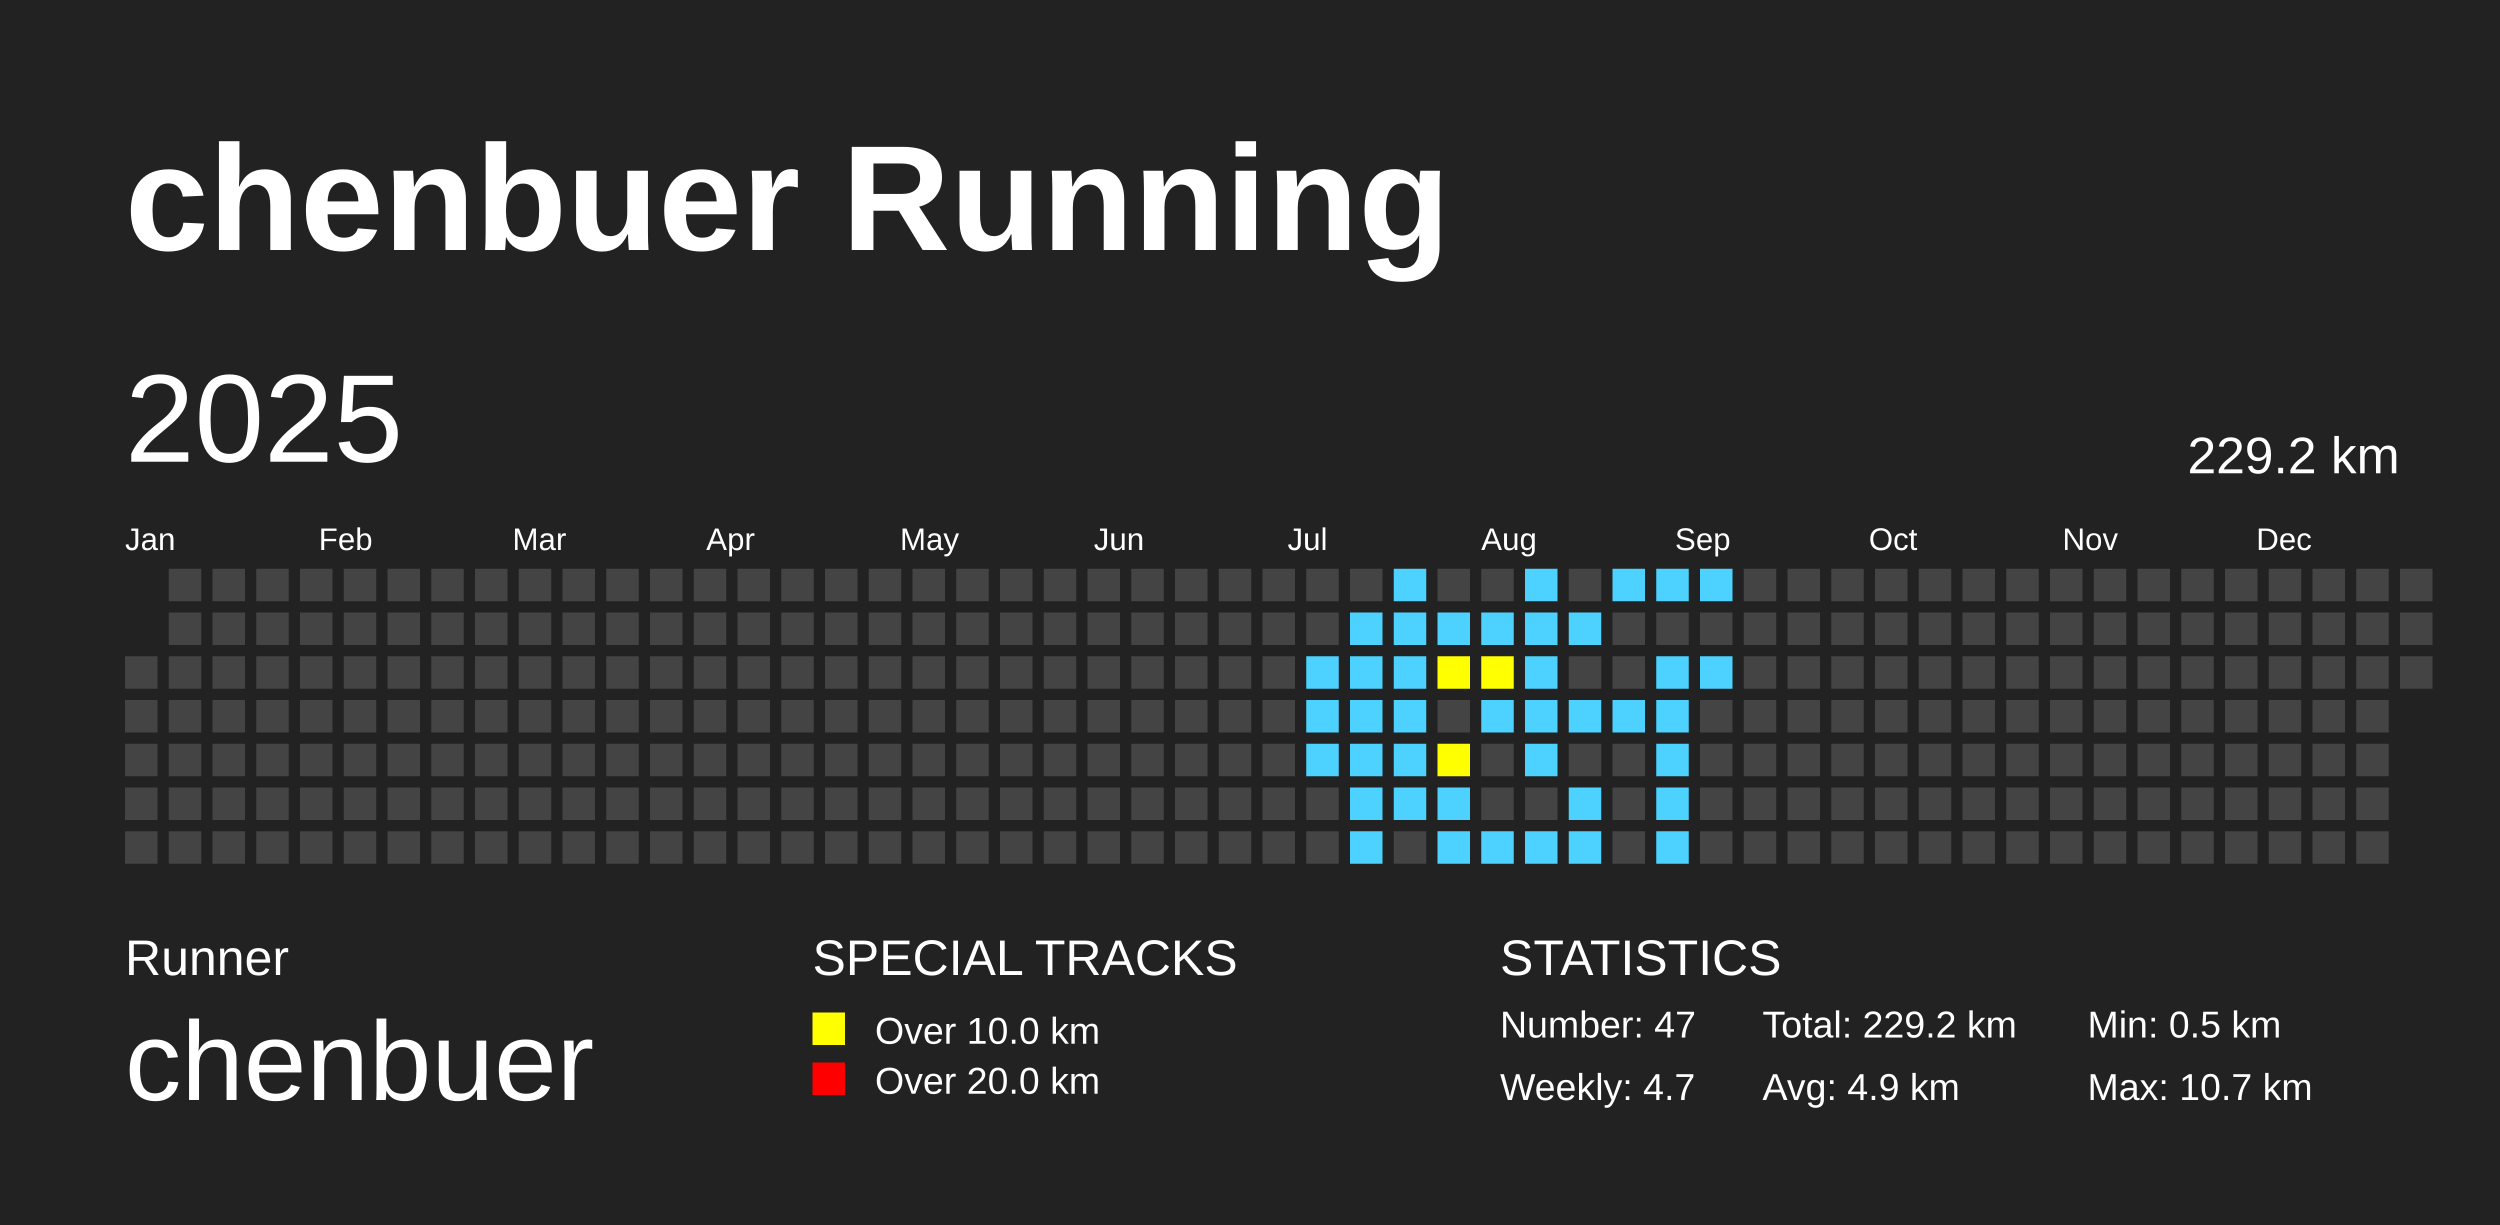
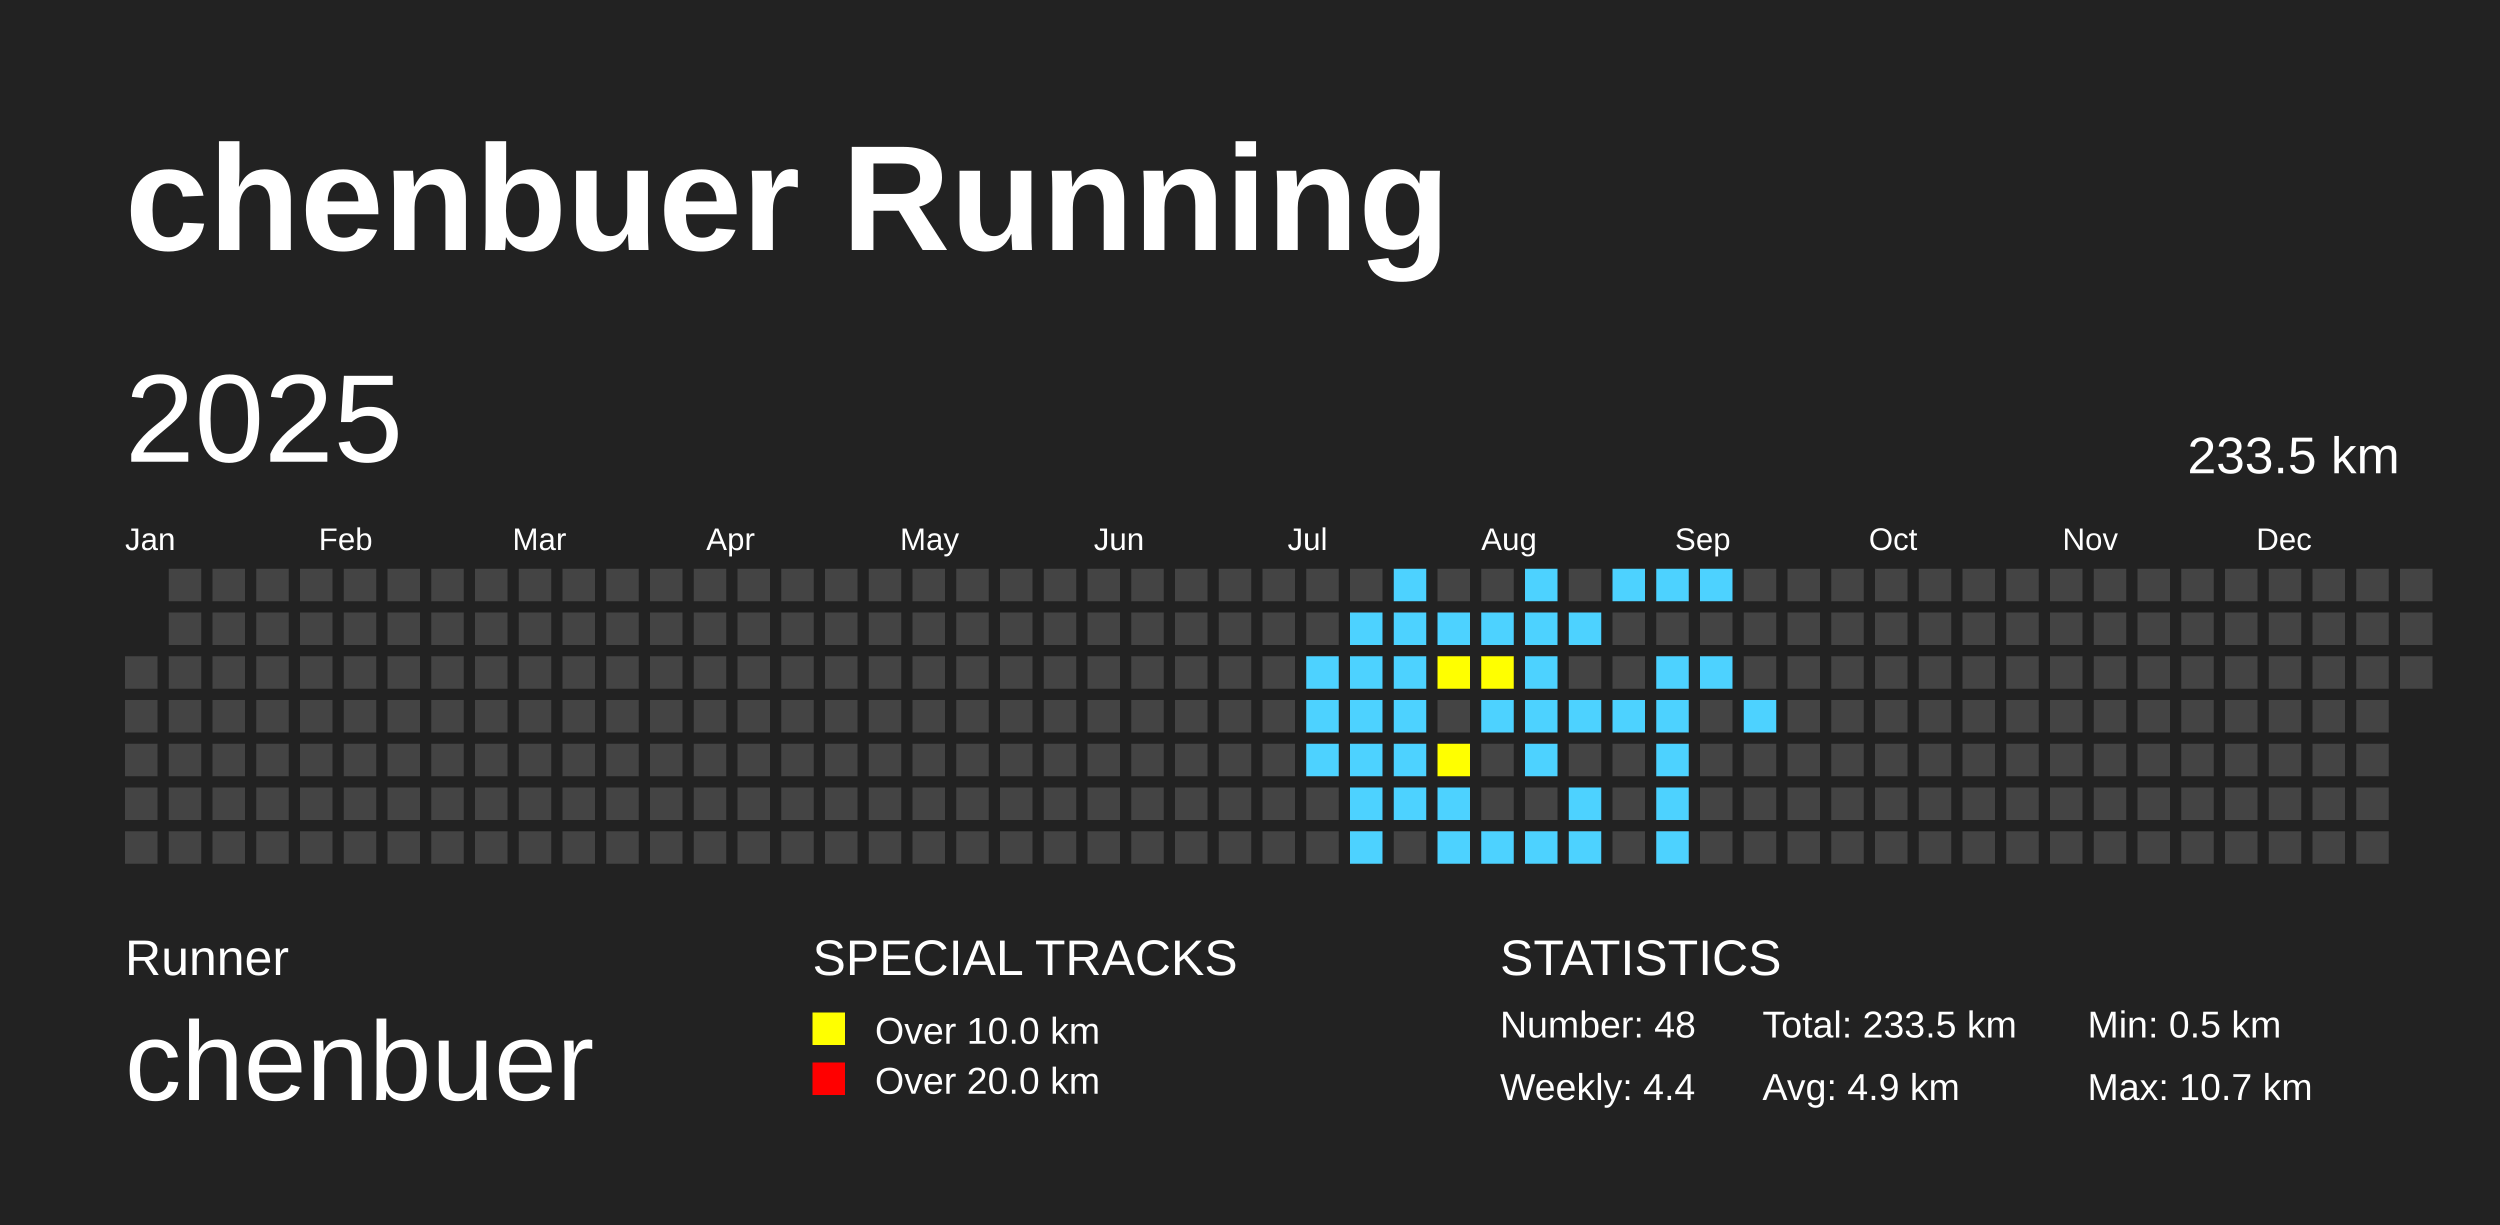
<svg xmlns="http://www.w3.org/2000/svg" baseProfile="full" height="98mm" version="1.1" viewBox="0,0,200,98" width="200mm">
  <defs />
  <rect fill="#222222" height="98" width="200" x="0" y="0" />
  <text fill="#FFFFFF" style="font-size:12px; font-family:Arial; font-weight:bold;" x="10" y="20">chenbuer Running</text>
  <text fill="#FFFFFF" style="font-size:4px; font-family:Arial" x="10" y="78">Runner</text>
  <text fill="#FFFFFF" style="font-size:9px; font-family:Arial" x="10" y="88">chenbuer</text>
  <text fill="#FFFFFF" style="font-size:4px; font-family:Arial" x="65" y="78">SPECIAL TRACKS</text>
  <rect fill="yellow" height="2.6" width="2.6" x="65" y="81" />
  <text fill="#FFFFFF" style="font-size:3px; font-family:Arial" x="70" y="83.5">Over 10.0 km</text>
  <rect fill="red" height="2.6" width="2.6" x="65" y="85" />
  <text fill="#FFFFFF" style="font-size:3px; font-family:Arial" x="70" y="87.5">Over 20.0 km</text>
  <text fill="#FFFFFF" style="font-size:4px; font-family:Arial" x="120" y="78">STATISTICS</text>
-   <text fill="#FFFFFF" style="font-size:3px; font-family:Arial" x="120" y="83">Number: 47</text>
-   <text fill="#FFFFFF" style="font-size:3px; font-family:Arial" x="120" y="88">Weekly: 4.7</text>
-   <text fill="#FFFFFF" style="font-size:3px; font-family:Arial" x="141" y="83">Total: 229.2 km</text>
+   <text fill="#FFFFFF" style="font-size:3px; font-family:Arial" x="120" y="83">Number: 48</text>
+   <text fill="#FFFFFF" style="font-size:3px; font-family:Arial" x="120" y="88">Weekly: 4.4</text>
+   <text fill="#FFFFFF" style="font-size:3px; font-family:Arial" x="141" y="83">Total: 233.5 km</text>
  <text fill="#FFFFFF" style="font-size:3px; font-family:Arial" x="141" y="88">Avg: 4.9 km</text>
  <text fill="#FFFFFF" style="font-size:3px; font-family:Arial" x="167" y="83">Min: 0.5 km</text>
  <text fill="#FFFFFF" style="font-size:3px; font-family:Arial" x="167" y="88">Max: 10.7 km</text>
  <text dominant-baseline="hanging" fill="#FFFFFF" style="font-size:10.0px; font-family:Arial;" x="10" y="30">2025</text>
-   <text dominant-baseline="hanging" fill="#FFFFFF" style="font-size:4.125px; font-family:Arial;" x="175" y="35">229.2 km</text>
+   <text dominant-baseline="hanging" fill="#FFFFFF" style="font-size:4.125px; font-family:Arial;" x="175" y="35">233.5 km</text>
  <text fill="#FFFFFF" style="font-size:2.5px; font-family:Arial" x="10.0" y="44">Jan</text>
  <text fill="#FFFFFF" style="font-size:2.5px; font-family:Arial" x="25.5" y="44">Feb</text>
  <text fill="#FFFFFF" style="font-size:2.5px; font-family:Arial" x="41.0" y="44">Mar</text>
  <text fill="#FFFFFF" style="font-size:2.5px; font-family:Arial" x="56.5" y="44">Apr</text>
  <text fill="#FFFFFF" style="font-size:2.5px; font-family:Arial" x="72.0" y="44">May</text>
  <text fill="#FFFFFF" style="font-size:2.5px; font-family:Arial" x="87.5" y="44">Jun</text>
  <text fill="#FFFFFF" style="font-size:2.5px; font-family:Arial" x="103.0" y="44">Jul</text>
  <text fill="#FFFFFF" style="font-size:2.5px; font-family:Arial" x="118.5" y="44">Aug</text>
  <text fill="#FFFFFF" style="font-size:2.5px; font-family:Arial" x="134.0" y="44">Sep</text>
  <text fill="#FFFFFF" style="font-size:2.5px; font-family:Arial" x="149.5" y="44">Oct</text>
  <text fill="#FFFFFF" style="font-size:2.5px; font-family:Arial" x="165.0" y="44">Nov</text>
  <text fill="#FFFFFF" style="font-size:2.5px; font-family:Arial" x="180.5" y="44">Dec</text>
  <rect fill="#444444" height="2.6" width="2.6" x="10.0" y="52.5" />
  <rect fill="#444444" height="2.6" width="2.6" x="10.0" y="56.0" />
  <rect fill="#444444" height="2.6" width="2.6" x="10.0" y="59.5" />
  <rect fill="#444444" height="2.6" width="2.6" x="10.0" y="63.0" />
  <rect fill="#444444" height="2.6" width="2.6" x="10.0" y="66.5" />
  <rect fill="#444444" height="2.6" width="2.6" x="13.5" y="45.5" />
  <rect fill="#444444" height="2.6" width="2.6" x="13.5" y="49.0" />
  <rect fill="#444444" height="2.6" width="2.6" x="13.5" y="52.5" />
  <rect fill="#444444" height="2.6" width="2.6" x="13.5" y="56.0" />
  <rect fill="#444444" height="2.6" width="2.6" x="13.5" y="59.5" />
  <rect fill="#444444" height="2.6" width="2.6" x="13.5" y="63.0" />
  <rect fill="#444444" height="2.6" width="2.6" x="13.5" y="66.5" />
  <rect fill="#444444" height="2.6" width="2.6" x="17.0" y="45.5" />
  <rect fill="#444444" height="2.6" width="2.6" x="17.0" y="49.0" />
  <rect fill="#444444" height="2.6" width="2.6" x="17.0" y="52.5" />
  <rect fill="#444444" height="2.6" width="2.6" x="17.0" y="56.0" />
  <rect fill="#444444" height="2.6" width="2.6" x="17.0" y="59.5" />
  <rect fill="#444444" height="2.6" width="2.6" x="17.0" y="63.0" />
  <rect fill="#444444" height="2.6" width="2.6" x="17.0" y="66.5" />
  <rect fill="#444444" height="2.6" width="2.6" x="20.5" y="45.5" />
  <rect fill="#444444" height="2.6" width="2.6" x="20.5" y="49.0" />
  <rect fill="#444444" height="2.6" width="2.6" x="20.5" y="52.5" />
  <rect fill="#444444" height="2.6" width="2.6" x="20.5" y="56.0" />
  <rect fill="#444444" height="2.6" width="2.6" x="20.5" y="59.5" />
  <rect fill="#444444" height="2.6" width="2.6" x="20.5" y="63.0" />
  <rect fill="#444444" height="2.6" width="2.6" x="20.5" y="66.5" />
  <rect fill="#444444" height="2.6" width="2.6" x="24.0" y="45.5" />
  <rect fill="#444444" height="2.6" width="2.6" x="24.0" y="49.0" />
  <rect fill="#444444" height="2.6" width="2.6" x="24.0" y="52.5" />
  <rect fill="#444444" height="2.6" width="2.6" x="24.0" y="56.0" />
  <rect fill="#444444" height="2.6" width="2.6" x="24.0" y="59.5" />
  <rect fill="#444444" height="2.6" width="2.6" x="24.0" y="63.0" />
  <rect fill="#444444" height="2.6" width="2.6" x="24.0" y="66.5" />
  <rect fill="#444444" height="2.6" width="2.6" x="27.5" y="45.5" />
  <rect fill="#444444" height="2.6" width="2.6" x="27.5" y="49.0" />
  <rect fill="#444444" height="2.6" width="2.6" x="27.5" y="52.5" />
  <rect fill="#444444" height="2.6" width="2.6" x="27.5" y="56.0" />
  <rect fill="#444444" height="2.6" width="2.6" x="27.5" y="59.5" />
  <rect fill="#444444" height="2.6" width="2.6" x="27.5" y="63.0" />
  <rect fill="#444444" height="2.6" width="2.6" x="27.5" y="66.5" />
  <rect fill="#444444" height="2.6" width="2.6" x="31.0" y="45.5" />
  <rect fill="#444444" height="2.6" width="2.6" x="31.0" y="49.0" />
  <rect fill="#444444" height="2.6" width="2.6" x="31.0" y="52.5" />
  <rect fill="#444444" height="2.6" width="2.6" x="31.0" y="56.0" />
  <rect fill="#444444" height="2.6" width="2.6" x="31.0" y="59.5" />
  <rect fill="#444444" height="2.6" width="2.6" x="31.0" y="63.0" />
  <rect fill="#444444" height="2.6" width="2.6" x="31.0" y="66.5" />
  <rect fill="#444444" height="2.6" width="2.6" x="34.5" y="45.5" />
  <rect fill="#444444" height="2.6" width="2.6" x="34.5" y="49.0" />
  <rect fill="#444444" height="2.6" width="2.6" x="34.5" y="52.5" />
  <rect fill="#444444" height="2.6" width="2.6" x="34.5" y="56.0" />
  <rect fill="#444444" height="2.6" width="2.6" x="34.5" y="59.5" />
  <rect fill="#444444" height="2.6" width="2.6" x="34.5" y="63.0" />
  <rect fill="#444444" height="2.6" width="2.6" x="34.5" y="66.5" />
  <rect fill="#444444" height="2.6" width="2.6" x="38.0" y="45.5" />
  <rect fill="#444444" height="2.6" width="2.6" x="38.0" y="49.0" />
  <rect fill="#444444" height="2.6" width="2.6" x="38.0" y="52.5" />
  <rect fill="#444444" height="2.6" width="2.6" x="38.0" y="56.0" />
  <rect fill="#444444" height="2.6" width="2.6" x="38.0" y="59.5" />
  <rect fill="#444444" height="2.6" width="2.6" x="38.0" y="63.0" />
  <rect fill="#444444" height="2.6" width="2.6" x="38.0" y="66.5" />
  <rect fill="#444444" height="2.6" width="2.6" x="41.5" y="45.5" />
  <rect fill="#444444" height="2.6" width="2.6" x="41.5" y="49.0" />
  <rect fill="#444444" height="2.6" width="2.6" x="41.5" y="52.5" />
  <rect fill="#444444" height="2.6" width="2.6" x="41.5" y="56.0" />
  <rect fill="#444444" height="2.6" width="2.6" x="41.5" y="59.5" />
  <rect fill="#444444" height="2.6" width="2.6" x="41.5" y="63.0" />
  <rect fill="#444444" height="2.6" width="2.6" x="41.5" y="66.5" />
  <rect fill="#444444" height="2.6" width="2.6" x="45.0" y="45.5" />
  <rect fill="#444444" height="2.6" width="2.6" x="45.0" y="49.0" />
  <rect fill="#444444" height="2.6" width="2.6" x="45.0" y="52.5" />
  <rect fill="#444444" height="2.6" width="2.6" x="45.0" y="56.0" />
  <rect fill="#444444" height="2.6" width="2.6" x="45.0" y="59.5" />
  <rect fill="#444444" height="2.6" width="2.6" x="45.0" y="63.0" />
  <rect fill="#444444" height="2.6" width="2.6" x="45.0" y="66.5" />
  <rect fill="#444444" height="2.6" width="2.6" x="48.5" y="45.5" />
  <rect fill="#444444" height="2.6" width="2.6" x="48.5" y="49.0" />
  <rect fill="#444444" height="2.6" width="2.6" x="48.5" y="52.5" />
  <rect fill="#444444" height="2.6" width="2.6" x="48.5" y="56.0" />
  <rect fill="#444444" height="2.6" width="2.6" x="48.5" y="59.5" />
  <rect fill="#444444" height="2.6" width="2.6" x="48.5" y="63.0" />
  <rect fill="#444444" height="2.6" width="2.6" x="48.5" y="66.5" />
  <rect fill="#444444" height="2.6" width="2.6" x="52.0" y="45.5" />
  <rect fill="#444444" height="2.6" width="2.6" x="52.0" y="49.0" />
  <rect fill="#444444" height="2.6" width="2.6" x="52.0" y="52.5" />
  <rect fill="#444444" height="2.6" width="2.6" x="52.0" y="56.0" />
  <rect fill="#444444" height="2.6" width="2.6" x="52.0" y="59.5" />
  <rect fill="#444444" height="2.6" width="2.6" x="52.0" y="63.0" />
  <rect fill="#444444" height="2.6" width="2.6" x="52.0" y="66.5" />
  <rect fill="#444444" height="2.6" width="2.6" x="55.5" y="45.5" />
  <rect fill="#444444" height="2.6" width="2.6" x="55.5" y="49.0" />
  <rect fill="#444444" height="2.6" width="2.6" x="55.5" y="52.5" />
  <rect fill="#444444" height="2.6" width="2.6" x="55.5" y="56.0" />
  <rect fill="#444444" height="2.6" width="2.6" x="55.5" y="59.5" />
  <rect fill="#444444" height="2.6" width="2.6" x="55.5" y="63.0" />
  <rect fill="#444444" height="2.6" width="2.6" x="55.5" y="66.5" />
  <rect fill="#444444" height="2.6" width="2.6" x="59.0" y="45.5" />
  <rect fill="#444444" height="2.6" width="2.6" x="59.0" y="49.0" />
  <rect fill="#444444" height="2.6" width="2.6" x="59.0" y="52.5" />
  <rect fill="#444444" height="2.6" width="2.6" x="59.0" y="56.0" />
  <rect fill="#444444" height="2.6" width="2.6" x="59.0" y="59.5" />
  <rect fill="#444444" height="2.6" width="2.6" x="59.0" y="63.0" />
  <rect fill="#444444" height="2.6" width="2.6" x="59.0" y="66.5" />
  <rect fill="#444444" height="2.6" width="2.6" x="62.5" y="45.5" />
  <rect fill="#444444" height="2.6" width="2.6" x="62.5" y="49.0" />
  <rect fill="#444444" height="2.6" width="2.6" x="62.5" y="52.5" />
  <rect fill="#444444" height="2.6" width="2.6" x="62.5" y="56.0" />
  <rect fill="#444444" height="2.6" width="2.6" x="62.5" y="59.5" />
  <rect fill="#444444" height="2.6" width="2.6" x="62.5" y="63.0" />
  <rect fill="#444444" height="2.6" width="2.6" x="62.5" y="66.5" />
  <rect fill="#444444" height="2.6" width="2.6" x="66.0" y="45.5" />
  <rect fill="#444444" height="2.6" width="2.6" x="66.0" y="49.0" />
  <rect fill="#444444" height="2.6" width="2.6" x="66.0" y="52.5" />
  <rect fill="#444444" height="2.6" width="2.6" x="66.0" y="56.0" />
  <rect fill="#444444" height="2.6" width="2.6" x="66.0" y="59.5" />
  <rect fill="#444444" height="2.6" width="2.6" x="66.0" y="63.0" />
  <rect fill="#444444" height="2.6" width="2.6" x="66.0" y="66.5" />
  <rect fill="#444444" height="2.6" width="2.6" x="69.5" y="45.5" />
  <rect fill="#444444" height="2.6" width="2.6" x="69.5" y="49.0" />
  <rect fill="#444444" height="2.6" width="2.6" x="69.5" y="52.5" />
  <rect fill="#444444" height="2.6" width="2.6" x="69.5" y="56.0" />
  <rect fill="#444444" height="2.6" width="2.6" x="69.5" y="59.5" />
  <rect fill="#444444" height="2.6" width="2.6" x="69.5" y="63.0" />
  <rect fill="#444444" height="2.6" width="2.6" x="69.5" y="66.5" />
  <rect fill="#444444" height="2.6" width="2.6" x="73.0" y="45.5" />
  <rect fill="#444444" height="2.6" width="2.6" x="73.0" y="49.0" />
  <rect fill="#444444" height="2.6" width="2.6" x="73.0" y="52.5" />
  <rect fill="#444444" height="2.6" width="2.6" x="73.0" y="56.0" />
  <rect fill="#444444" height="2.6" width="2.6" x="73.0" y="59.5" />
  <rect fill="#444444" height="2.6" width="2.6" x="73.0" y="63.0" />
  <rect fill="#444444" height="2.6" width="2.6" x="73.0" y="66.5" />
  <rect fill="#444444" height="2.6" width="2.6" x="76.5" y="45.5" />
  <rect fill="#444444" height="2.6" width="2.6" x="76.5" y="49.0" />
  <rect fill="#444444" height="2.6" width="2.6" x="76.5" y="52.5" />
  <rect fill="#444444" height="2.6" width="2.6" x="76.5" y="56.0" />
  <rect fill="#444444" height="2.6" width="2.6" x="76.5" y="59.5" />
  <rect fill="#444444" height="2.6" width="2.6" x="76.5" y="63.0" />
  <rect fill="#444444" height="2.6" width="2.6" x="76.5" y="66.5" />
  <rect fill="#444444" height="2.6" width="2.6" x="80.0" y="45.5" />
  <rect fill="#444444" height="2.6" width="2.6" x="80.0" y="49.0" />
  <rect fill="#444444" height="2.6" width="2.6" x="80.0" y="52.5" />
  <rect fill="#444444" height="2.6" width="2.6" x="80.0" y="56.0" />
  <rect fill="#444444" height="2.6" width="2.6" x="80.0" y="59.5" />
  <rect fill="#444444" height="2.6" width="2.6" x="80.0" y="63.0" />
  <rect fill="#444444" height="2.6" width="2.6" x="80.0" y="66.5" />
  <rect fill="#444444" height="2.6" width="2.6" x="83.5" y="45.5" />
  <rect fill="#444444" height="2.6" width="2.6" x="83.5" y="49.0" />
  <rect fill="#444444" height="2.6" width="2.6" x="83.5" y="52.5" />
  <rect fill="#444444" height="2.6" width="2.6" x="83.5" y="56.0" />
  <rect fill="#444444" height="2.6" width="2.6" x="83.5" y="59.5" />
  <rect fill="#444444" height="2.6" width="2.6" x="83.5" y="63.0" />
  <rect fill="#444444" height="2.6" width="2.6" x="83.5" y="66.5" />
  <rect fill="#444444" height="2.6" width="2.6" x="87.0" y="45.5" />
  <rect fill="#444444" height="2.6" width="2.6" x="87.0" y="49.0" />
  <rect fill="#444444" height="2.6" width="2.6" x="87.0" y="52.5" />
  <rect fill="#444444" height="2.6" width="2.6" x="87.0" y="56.0" />
  <rect fill="#444444" height="2.6" width="2.6" x="87.0" y="59.5" />
  <rect fill="#444444" height="2.6" width="2.6" x="87.0" y="63.0" />
  <rect fill="#444444" height="2.6" width="2.6" x="87.0" y="66.5" />
  <rect fill="#444444" height="2.6" width="2.6" x="90.5" y="45.5" />
  <rect fill="#444444" height="2.6" width="2.6" x="90.5" y="49.0" />
  <rect fill="#444444" height="2.6" width="2.6" x="90.5" y="52.5" />
  <rect fill="#444444" height="2.6" width="2.6" x="90.5" y="56.0" />
  <rect fill="#444444" height="2.6" width="2.6" x="90.5" y="59.5" />
  <rect fill="#444444" height="2.6" width="2.6" x="90.5" y="63.0" />
  <rect fill="#444444" height="2.6" width="2.6" x="90.5" y="66.5" />
  <rect fill="#444444" height="2.6" width="2.6" x="94.0" y="45.5" />
  <rect fill="#444444" height="2.6" width="2.6" x="94.0" y="49.0" />
  <rect fill="#444444" height="2.6" width="2.6" x="94.0" y="52.5" />
  <rect fill="#444444" height="2.6" width="2.6" x="94.0" y="56.0" />
  <rect fill="#444444" height="2.6" width="2.6" x="94.0" y="59.5" />
  <rect fill="#444444" height="2.6" width="2.6" x="94.0" y="63.0" />
  <rect fill="#444444" height="2.6" width="2.6" x="94.0" y="66.5" />
  <rect fill="#444444" height="2.6" width="2.6" x="97.5" y="45.5" />
  <rect fill="#444444" height="2.6" width="2.6" x="97.5" y="49.0" />
  <rect fill="#444444" height="2.6" width="2.6" x="97.5" y="52.5" />
  <rect fill="#444444" height="2.6" width="2.6" x="97.5" y="56.0" />
  <rect fill="#444444" height="2.6" width="2.6" x="97.5" y="59.5" />
  <rect fill="#444444" height="2.6" width="2.6" x="97.5" y="63.0" />
  <rect fill="#444444" height="2.6" width="2.6" x="97.5" y="66.5" />
  <rect fill="#444444" height="2.6" width="2.6" x="101.0" y="45.5" />
  <rect fill="#444444" height="2.6" width="2.6" x="101.0" y="49.0" />
  <rect fill="#444444" height="2.6" width="2.6" x="101.0" y="52.5" />
  <rect fill="#444444" height="2.6" width="2.6" x="101.0" y="56.0" />
  <rect fill="#444444" height="2.6" width="2.6" x="101.0" y="59.5" />
  <rect fill="#444444" height="2.6" width="2.6" x="101.0" y="63.0" />
  <rect fill="#444444" height="2.6" width="2.6" x="101.0" y="66.5" />
  <rect fill="#444444" height="2.6" width="2.6" x="104.5" y="45.5" />
  <rect fill="#444444" height="2.6" width="2.6" x="104.5" y="49.0" />
  <rect fill="#4DD2FF" height="2.6" width="2.6" x="104.5" y="52.5" />
  <rect fill="#4DD2FF" height="2.6" width="2.6" x="104.5" y="56.0" />
  <rect fill="#4DD2FF" height="2.6" width="2.6" x="104.5" y="59.5" />
  <rect fill="#444444" height="2.6" width="2.6" x="104.5" y="63.0" />
  <rect fill="#444444" height="2.6" width="2.6" x="104.5" y="66.5" />
  <rect fill="#444444" height="2.6" width="2.6" x="108.0" y="45.5" />
  <rect fill="#4DD2FF" height="2.6" width="2.6" x="108.0" y="49.0" />
  <rect fill="#4DD2FF" height="2.6" width="2.6" x="108.0" y="52.5" />
  <rect fill="#4DD2FF" height="2.6" width="2.6" x="108.0" y="56.0" />
  <rect fill="#4DD2FF" height="2.6" width="2.6" x="108.0" y="59.5" />
  <rect fill="#4DD2FF" height="2.6" width="2.6" x="108.0" y="63.0" />
  <rect fill="#4DD2FF" height="2.6" width="2.6" x="108.0" y="66.5" />
  <rect fill="#4DD2FF" height="2.6" width="2.6" x="111.5" y="45.5" />
  <rect fill="#4DD2FF" height="2.6" width="2.6" x="111.5" y="49.0" />
  <rect fill="#4DD2FF" height="2.6" width="2.6" x="111.5" y="52.5" />
  <rect fill="#4DD2FF" height="2.6" width="2.6" x="111.5" y="56.0" />
  <rect fill="#4DD2FF" height="2.6" width="2.6" x="111.5" y="59.5" />
  <rect fill="#4DD2FF" height="2.6" width="2.6" x="111.5" y="63.0" />
  <rect fill="#444444" height="2.6" width="2.6" x="111.5" y="66.5" />
  <rect fill="#444444" height="2.6" width="2.6" x="115.0" y="45.5" />
  <rect fill="#4DD2FF" height="2.6" width="2.6" x="115.0" y="49.0" />
  <rect fill="yellow" height="2.6" width="2.6" x="115.0" y="52.5" />
  <rect fill="#444444" height="2.6" width="2.6" x="115.0" y="56.0" />
  <rect fill="yellow" height="2.6" width="2.6" x="115.0" y="59.5" />
  <rect fill="#4DD2FF" height="2.6" width="2.6" x="115.0" y="63.0" />
  <rect fill="#4DD2FF" height="2.6" width="2.6" x="115.0" y="66.5" />
  <rect fill="#444444" height="2.6" width="2.6" x="118.5" y="45.5" />
  <rect fill="#4DD2FF" height="2.6" width="2.6" x="118.5" y="49.0" />
  <rect fill="yellow" height="2.6" width="2.6" x="118.5" y="52.5" />
  <rect fill="#4DD2FF" height="2.6" width="2.6" x="118.5" y="56.0" />
  <rect fill="#444444" height="2.6" width="2.6" x="118.5" y="59.5" />
  <rect fill="#444444" height="2.6" width="2.6" x="118.5" y="63.0" />
  <rect fill="#4DD2FF" height="2.6" width="2.6" x="118.5" y="66.5" />
  <rect fill="#4DD2FF" height="2.6" width="2.6" x="122.0" y="45.5" />
  <rect fill="#4DD2FF" height="2.6" width="2.6" x="122.0" y="49.0" />
  <rect fill="#4DD2FF" height="2.6" width="2.6" x="122.0" y="52.5" />
  <rect fill="#4DD2FF" height="2.6" width="2.6" x="122.0" y="56.0" />
  <rect fill="#4DD2FF" height="2.6" width="2.6" x="122.0" y="59.5" />
  <rect fill="#444444" height="2.6" width="2.6" x="122.0" y="63.0" />
  <rect fill="#4DD2FF" height="2.6" width="2.6" x="122.0" y="66.5" />
  <rect fill="#444444" height="2.6" width="2.6" x="125.5" y="45.5" />
  <rect fill="#4DD2FF" height="2.6" width="2.6" x="125.5" y="49.0" />
  <rect fill="#444444" height="2.6" width="2.6" x="125.5" y="52.5" />
  <rect fill="#4DD2FF" height="2.6" width="2.6" x="125.5" y="56.0" />
  <rect fill="#444444" height="2.6" width="2.6" x="125.5" y="59.5" />
  <rect fill="#4DD2FF" height="2.6" width="2.6" x="125.5" y="63.0" />
  <rect fill="#4DD2FF" height="2.6" width="2.6" x="125.5" y="66.5" />
  <rect fill="#4DD2FF" height="2.6" width="2.6" x="129.0" y="45.5" />
  <rect fill="#444444" height="2.6" width="2.6" x="129.0" y="49.0" />
  <rect fill="#444444" height="2.6" width="2.6" x="129.0" y="52.5" />
  <rect fill="#4DD2FF" height="2.6" width="2.6" x="129.0" y="56.0" />
  <rect fill="#444444" height="2.6" width="2.6" x="129.0" y="59.5" />
  <rect fill="#444444" height="2.6" width="2.6" x="129.0" y="63.0" />
  <rect fill="#444444" height="2.6" width="2.6" x="129.0" y="66.5" />
  <rect fill="#4DD2FF" height="2.6" width="2.6" x="132.5" y="45.5" />
  <rect fill="#444444" height="2.6" width="2.6" x="132.5" y="49.0" />
  <rect fill="#4DD2FF" height="2.6" width="2.6" x="132.5" y="52.5" />
  <rect fill="#4DD2FF" height="2.6" width="2.6" x="132.5" y="56.0" />
  <rect fill="#4DD2FF" height="2.6" width="2.6" x="132.5" y="59.5" />
  <rect fill="#4DD2FF" height="2.6" width="2.6" x="132.5" y="63.0" />
  <rect fill="#4DD2FF" height="2.6" width="2.6" x="132.5" y="66.5" />
  <rect fill="#4DD2FF" height="2.6" width="2.6" x="136.0" y="45.5" />
  <rect fill="#444444" height="2.6" width="2.6" x="136.0" y="49.0" />
  <rect fill="#4DD2FF" height="2.6" width="2.6" x="136.0" y="52.5" />
  <rect fill="#444444" height="2.6" width="2.6" x="136.0" y="56.0" />
  <rect fill="#444444" height="2.6" width="2.6" x="136.0" y="59.5" />
  <rect fill="#444444" height="2.6" width="2.6" x="136.0" y="63.0" />
  <rect fill="#444444" height="2.6" width="2.6" x="136.0" y="66.5" />
  <rect fill="#444444" height="2.6" width="2.6" x="139.5" y="45.5" />
  <rect fill="#444444" height="2.6" width="2.6" x="139.5" y="49.0" />
  <rect fill="#444444" height="2.6" width="2.6" x="139.5" y="52.5" />
-   <rect fill="#444444" height="2.6" width="2.6" x="139.5" y="56.0" />
+   <rect fill="#4DD2FF" height="2.6" width="2.6" x="139.5" y="56.0" />
  <rect fill="#444444" height="2.6" width="2.6" x="139.5" y="59.5" />
  <rect fill="#444444" height="2.6" width="2.6" x="139.5" y="63.0" />
  <rect fill="#444444" height="2.6" width="2.6" x="139.5" y="66.5" />
  <rect fill="#444444" height="2.6" width="2.6" x="143.0" y="45.5" />
  <rect fill="#444444" height="2.6" width="2.6" x="143.0" y="49.0" />
  <rect fill="#444444" height="2.6" width="2.6" x="143.0" y="52.5" />
  <rect fill="#444444" height="2.6" width="2.6" x="143.0" y="56.0" />
  <rect fill="#444444" height="2.6" width="2.6" x="143.0" y="59.5" />
  <rect fill="#444444" height="2.6" width="2.6" x="143.0" y="63.0" />
  <rect fill="#444444" height="2.6" width="2.6" x="143.0" y="66.5" />
  <rect fill="#444444" height="2.6" width="2.6" x="146.5" y="45.5" />
  <rect fill="#444444" height="2.6" width="2.6" x="146.5" y="49.0" />
  <rect fill="#444444" height="2.6" width="2.6" x="146.5" y="52.5" />
  <rect fill="#444444" height="2.6" width="2.6" x="146.5" y="56.0" />
  <rect fill="#444444" height="2.6" width="2.6" x="146.5" y="59.5" />
  <rect fill="#444444" height="2.6" width="2.6" x="146.5" y="63.0" />
  <rect fill="#444444" height="2.6" width="2.6" x="146.5" y="66.5" />
  <rect fill="#444444" height="2.6" width="2.6" x="150.0" y="45.5" />
  <rect fill="#444444" height="2.6" width="2.6" x="150.0" y="49.0" />
  <rect fill="#444444" height="2.6" width="2.6" x="150.0" y="52.5" />
  <rect fill="#444444" height="2.6" width="2.6" x="150.0" y="56.0" />
  <rect fill="#444444" height="2.6" width="2.6" x="150.0" y="59.5" />
  <rect fill="#444444" height="2.6" width="2.6" x="150.0" y="63.0" />
  <rect fill="#444444" height="2.6" width="2.6" x="150.0" y="66.5" />
  <rect fill="#444444" height="2.6" width="2.6" x="153.5" y="45.5" />
  <rect fill="#444444" height="2.6" width="2.6" x="153.5" y="49.0" />
  <rect fill="#444444" height="2.6" width="2.6" x="153.5" y="52.5" />
  <rect fill="#444444" height="2.6" width="2.6" x="153.5" y="56.0" />
  <rect fill="#444444" height="2.6" width="2.6" x="153.5" y="59.5" />
  <rect fill="#444444" height="2.6" width="2.6" x="153.5" y="63.0" />
  <rect fill="#444444" height="2.6" width="2.6" x="153.5" y="66.5" />
  <rect fill="#444444" height="2.6" width="2.6" x="157.0" y="45.5" />
  <rect fill="#444444" height="2.6" width="2.6" x="157.0" y="49.0" />
  <rect fill="#444444" height="2.6" width="2.6" x="157.0" y="52.5" />
  <rect fill="#444444" height="2.6" width="2.6" x="157.0" y="56.0" />
  <rect fill="#444444" height="2.6" width="2.6" x="157.0" y="59.5" />
  <rect fill="#444444" height="2.6" width="2.6" x="157.0" y="63.0" />
  <rect fill="#444444" height="2.6" width="2.6" x="157.0" y="66.5" />
  <rect fill="#444444" height="2.6" width="2.6" x="160.5" y="45.5" />
  <rect fill="#444444" height="2.6" width="2.6" x="160.5" y="49.0" />
  <rect fill="#444444" height="2.6" width="2.6" x="160.5" y="52.5" />
  <rect fill="#444444" height="2.6" width="2.6" x="160.5" y="56.0" />
  <rect fill="#444444" height="2.6" width="2.6" x="160.5" y="59.5" />
  <rect fill="#444444" height="2.6" width="2.6" x="160.5" y="63.0" />
  <rect fill="#444444" height="2.6" width="2.6" x="160.5" y="66.5" />
  <rect fill="#444444" height="2.6" width="2.6" x="164.0" y="45.5" />
  <rect fill="#444444" height="2.6" width="2.6" x="164.0" y="49.0" />
  <rect fill="#444444" height="2.6" width="2.6" x="164.0" y="52.5" />
  <rect fill="#444444" height="2.6" width="2.6" x="164.0" y="56.0" />
  <rect fill="#444444" height="2.6" width="2.6" x="164.0" y="59.5" />
  <rect fill="#444444" height="2.6" width="2.6" x="164.0" y="63.0" />
  <rect fill="#444444" height="2.6" width="2.6" x="164.0" y="66.5" />
  <rect fill="#444444" height="2.6" width="2.6" x="167.5" y="45.5" />
  <rect fill="#444444" height="2.6" width="2.6" x="167.5" y="49.0" />
  <rect fill="#444444" height="2.6" width="2.6" x="167.5" y="52.5" />
  <rect fill="#444444" height="2.6" width="2.6" x="167.5" y="56.0" />
  <rect fill="#444444" height="2.6" width="2.6" x="167.5" y="59.5" />
  <rect fill="#444444" height="2.6" width="2.6" x="167.5" y="63.0" />
  <rect fill="#444444" height="2.6" width="2.6" x="167.5" y="66.5" />
  <rect fill="#444444" height="2.6" width="2.6" x="171.0" y="45.5" />
  <rect fill="#444444" height="2.6" width="2.6" x="171.0" y="49.0" />
  <rect fill="#444444" height="2.6" width="2.6" x="171.0" y="52.5" />
  <rect fill="#444444" height="2.6" width="2.6" x="171.0" y="56.0" />
  <rect fill="#444444" height="2.6" width="2.6" x="171.0" y="59.5" />
  <rect fill="#444444" height="2.6" width="2.6" x="171.0" y="63.0" />
  <rect fill="#444444" height="2.6" width="2.6" x="171.0" y="66.5" />
  <rect fill="#444444" height="2.6" width="2.6" x="174.5" y="45.5" />
  <rect fill="#444444" height="2.6" width="2.6" x="174.5" y="49.0" />
  <rect fill="#444444" height="2.6" width="2.6" x="174.5" y="52.5" />
  <rect fill="#444444" height="2.6" width="2.6" x="174.5" y="56.0" />
  <rect fill="#444444" height="2.6" width="2.6" x="174.5" y="59.5" />
  <rect fill="#444444" height="2.6" width="2.6" x="174.5" y="63.0" />
  <rect fill="#444444" height="2.6" width="2.6" x="174.5" y="66.5" />
  <rect fill="#444444" height="2.6" width="2.6" x="178.0" y="45.5" />
  <rect fill="#444444" height="2.6" width="2.6" x="178.0" y="49.0" />
  <rect fill="#444444" height="2.6" width="2.6" x="178.0" y="52.5" />
  <rect fill="#444444" height="2.6" width="2.6" x="178.0" y="56.0" />
  <rect fill="#444444" height="2.6" width="2.6" x="178.0" y="59.5" />
  <rect fill="#444444" height="2.6" width="2.6" x="178.0" y="63.0" />
  <rect fill="#444444" height="2.6" width="2.6" x="178.0" y="66.5" />
  <rect fill="#444444" height="2.6" width="2.6" x="181.5" y="45.5" />
  <rect fill="#444444" height="2.6" width="2.6" x="181.5" y="49.0" />
  <rect fill="#444444" height="2.6" width="2.6" x="181.5" y="52.5" />
  <rect fill="#444444" height="2.6" width="2.6" x="181.5" y="56.0" />
  <rect fill="#444444" height="2.6" width="2.6" x="181.5" y="59.5" />
  <rect fill="#444444" height="2.6" width="2.6" x="181.5" y="63.0" />
  <rect fill="#444444" height="2.6" width="2.6" x="181.5" y="66.5" />
  <rect fill="#444444" height="2.6" width="2.6" x="185.0" y="45.5" />
  <rect fill="#444444" height="2.6" width="2.6" x="185.0" y="49.0" />
  <rect fill="#444444" height="2.6" width="2.6" x="185.0" y="52.5" />
  <rect fill="#444444" height="2.6" width="2.6" x="185.0" y="56.0" />
  <rect fill="#444444" height="2.6" width="2.6" x="185.0" y="59.5" />
  <rect fill="#444444" height="2.6" width="2.6" x="185.0" y="63.0" />
  <rect fill="#444444" height="2.6" width="2.6" x="185.0" y="66.5" />
  <rect fill="#444444" height="2.6" width="2.6" x="188.5" y="45.5" />
  <rect fill="#444444" height="2.6" width="2.6" x="188.5" y="49.0" />
  <rect fill="#444444" height="2.6" width="2.6" x="188.5" y="52.5" />
  <rect fill="#444444" height="2.6" width="2.6" x="188.5" y="56.0" />
  <rect fill="#444444" height="2.6" width="2.6" x="188.5" y="59.5" />
  <rect fill="#444444" height="2.6" width="2.6" x="188.5" y="63.0" />
  <rect fill="#444444" height="2.6" width="2.6" x="188.5" y="66.5" />
  <rect fill="#444444" height="2.6" width="2.6" x="192.0" y="45.5" />
  <rect fill="#444444" height="2.6" width="2.6" x="192.0" y="49.0" />
  <rect fill="#444444" height="2.6" width="2.6" x="192.0" y="52.5" />
</svg>
